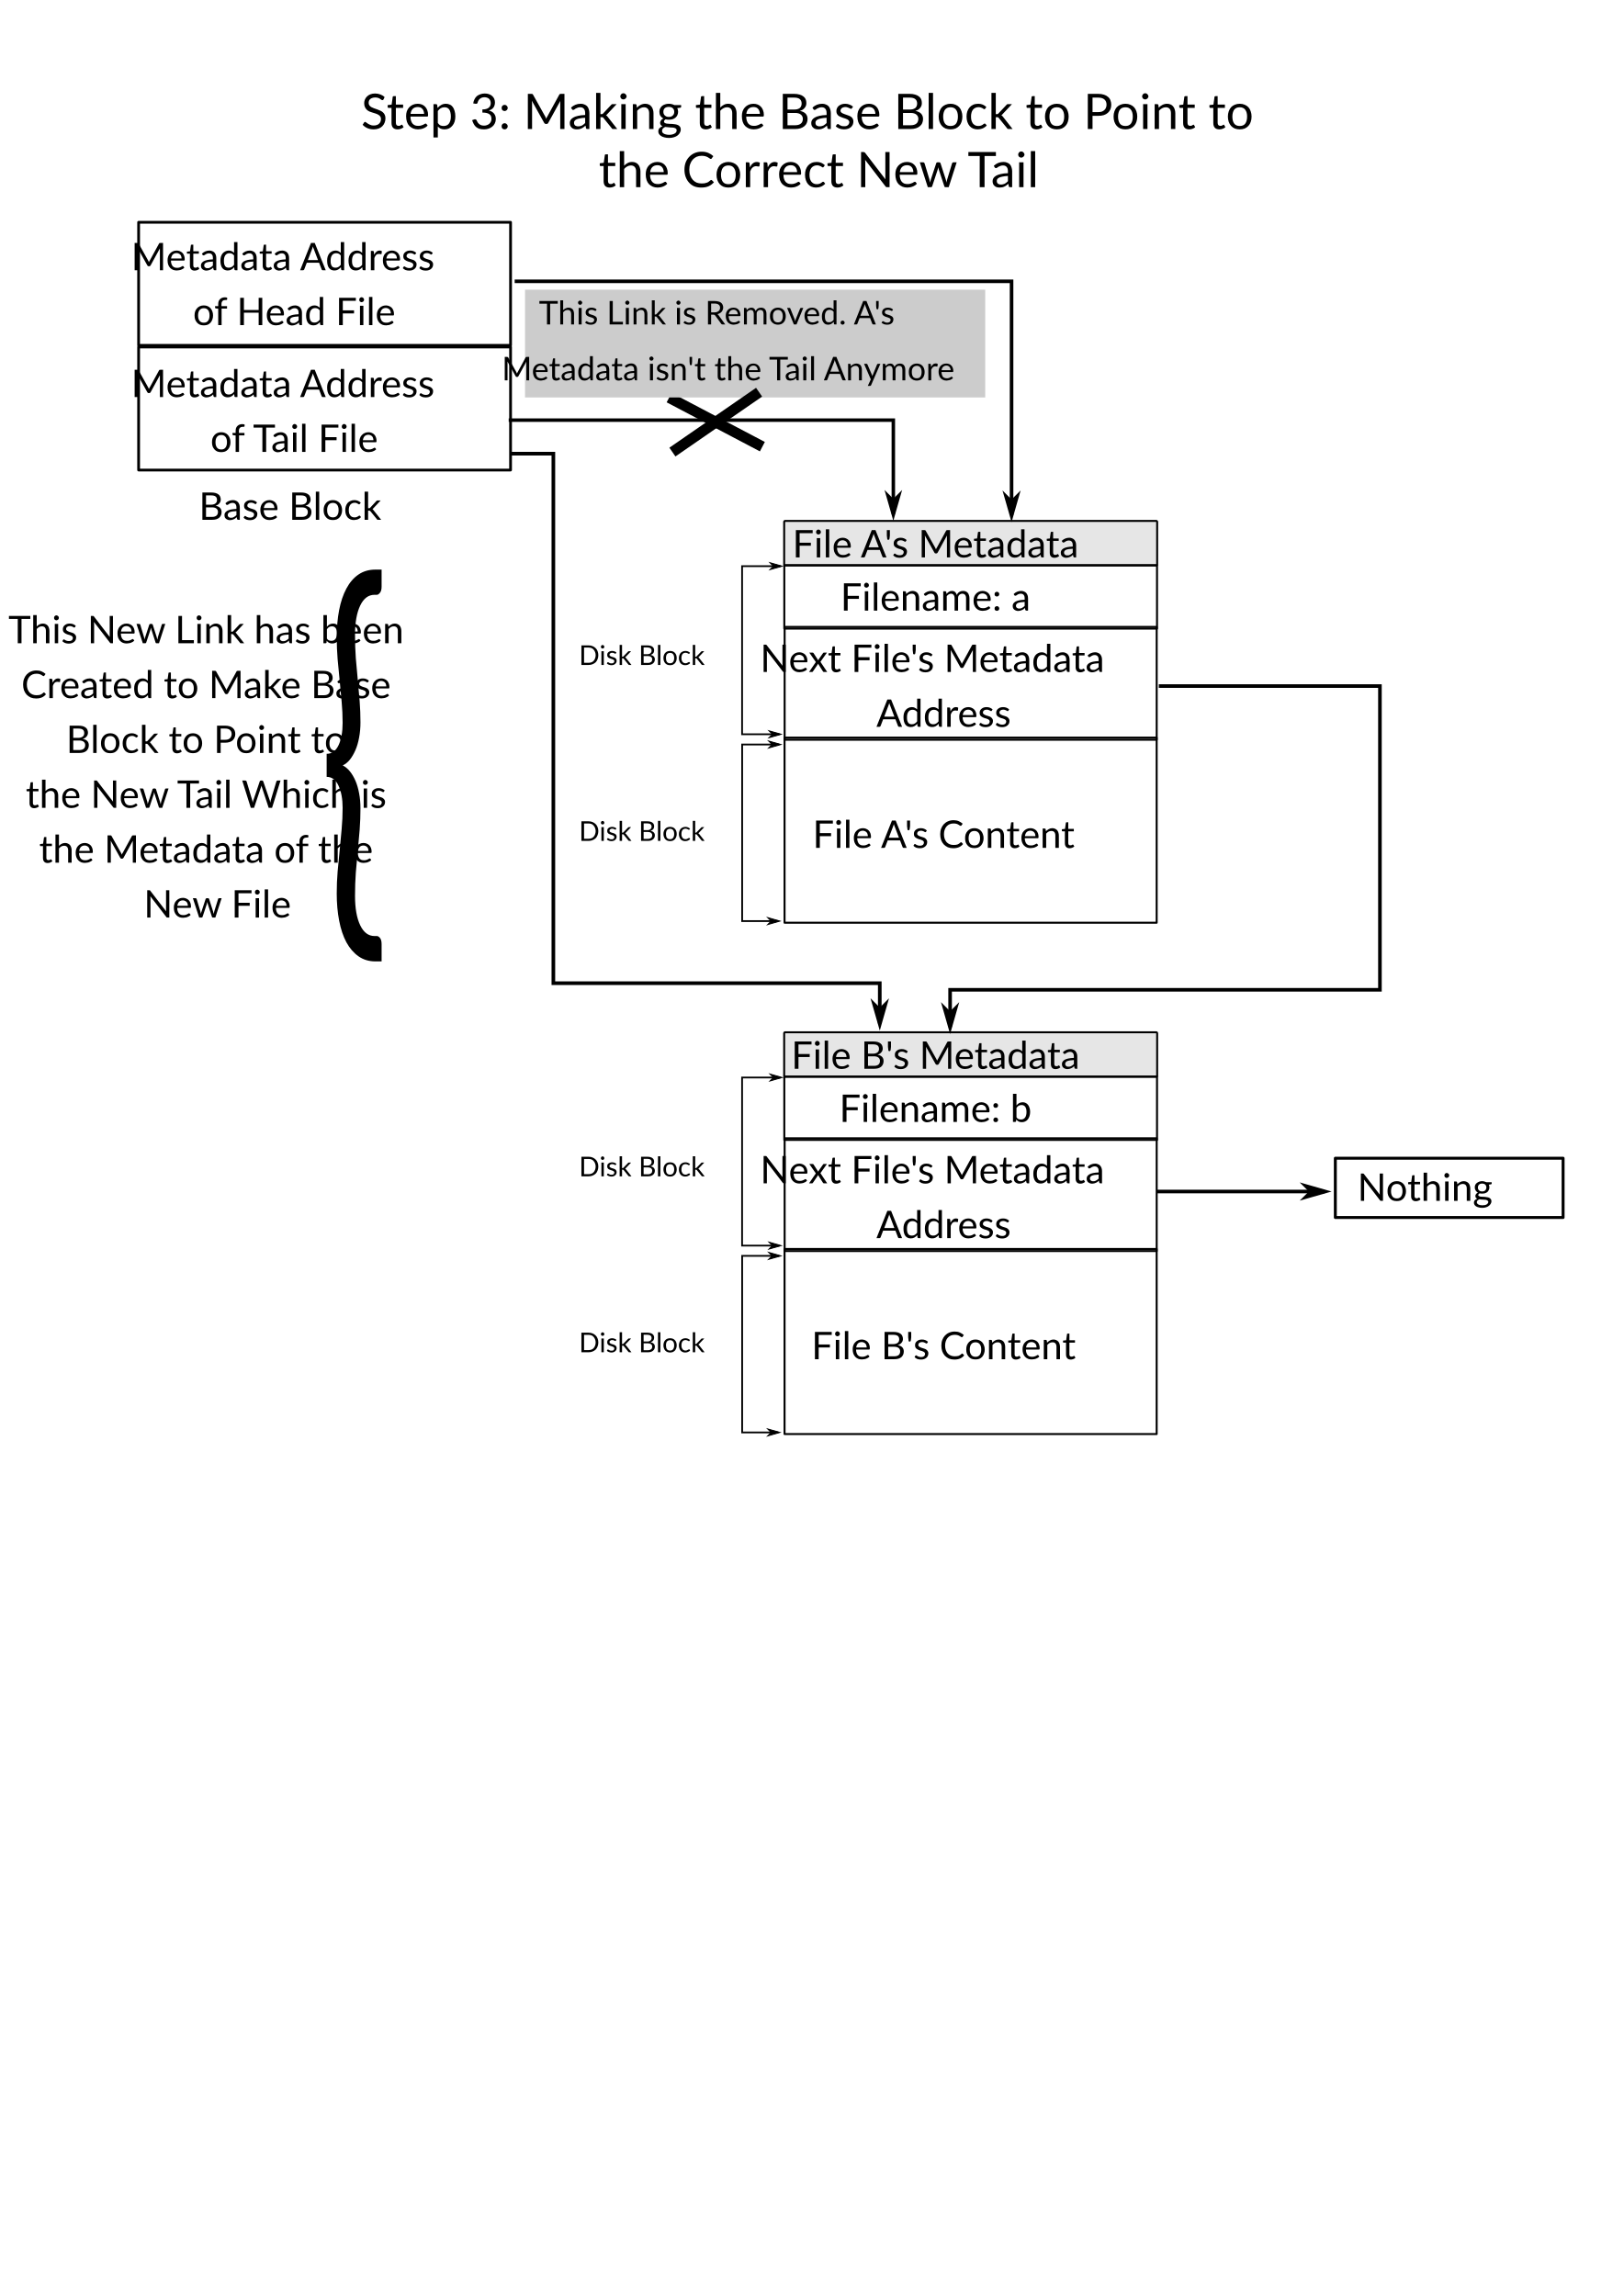
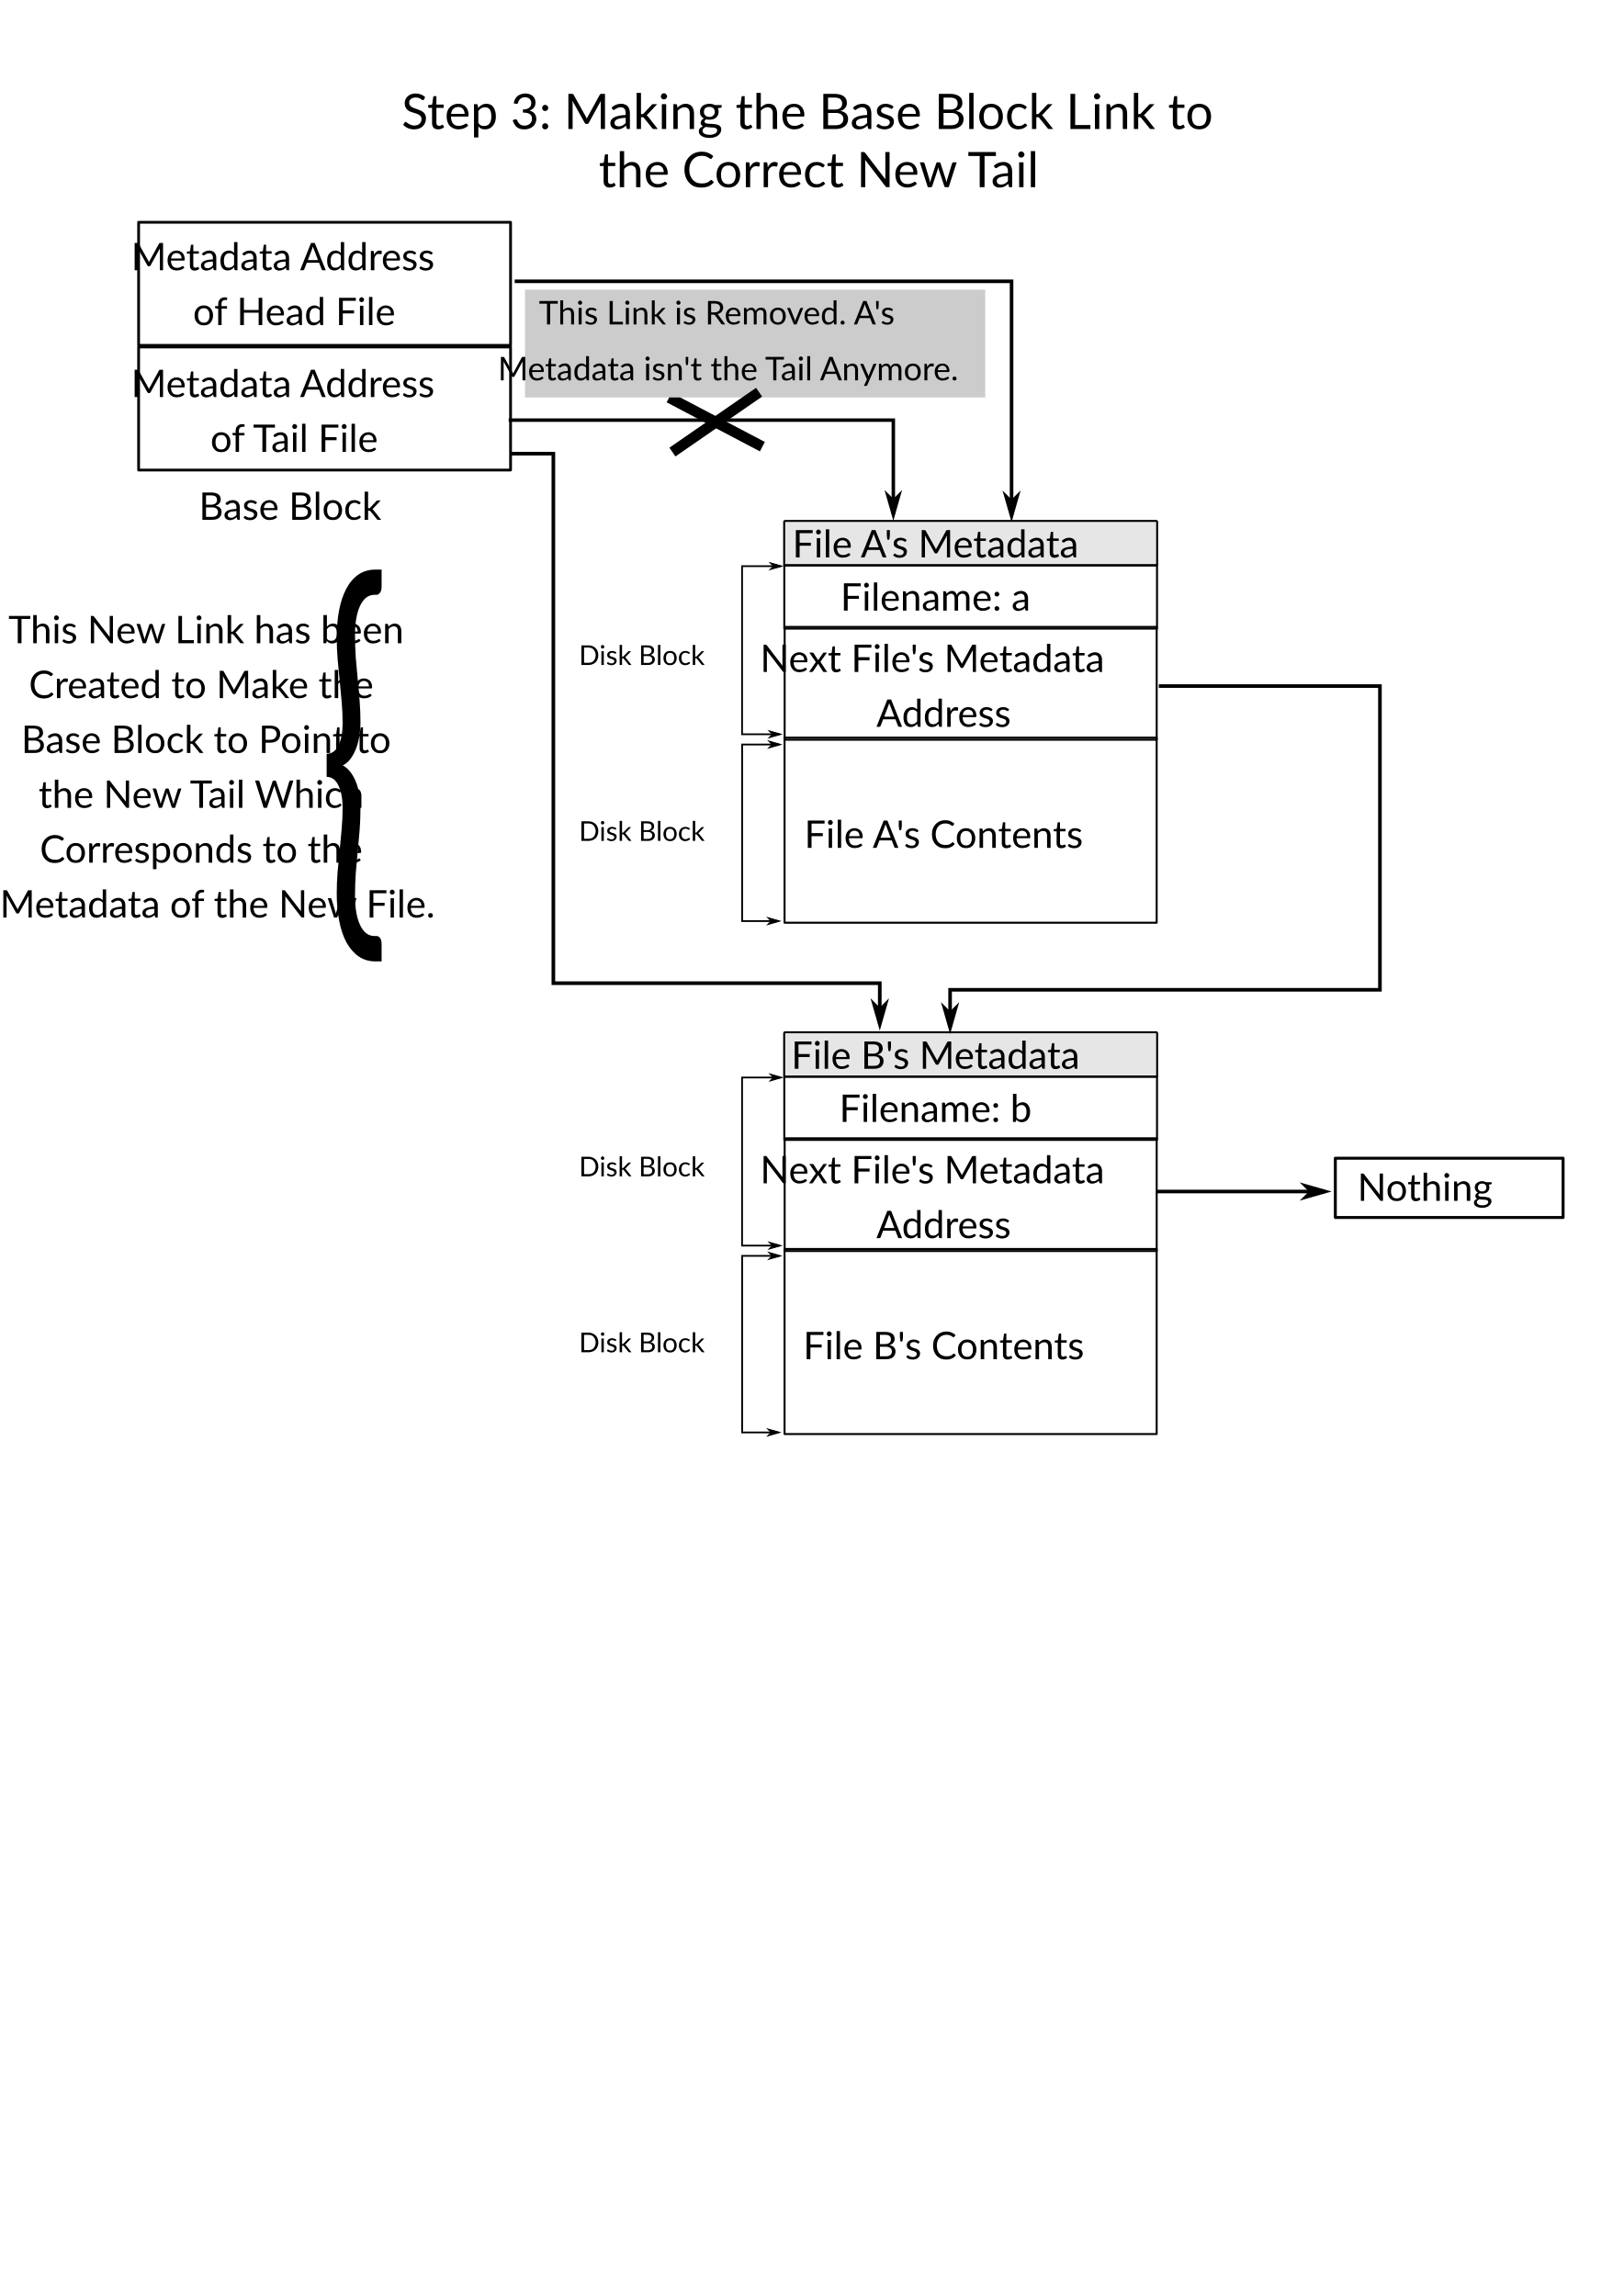
<svg xmlns="http://www.w3.org/2000/svg" width="210mm" height="297mm" viewBox="0 0 210 297" version="1.1" id="svg14972">
  <defs id="defs14966">
    <marker style="overflow:visible" id="marker15491" refX="0" refY="0" orient="auto">
      <path transform="matrix(-0.4,0,0,-0.4,-4,0)" style="fill:#000000;fill-opacity:1;fill-rule:evenodd;stroke:#000000;stroke-width:1pt;stroke-opacity:1" d="M 0,0 5,-5 -12.5,0 5,5 Z" id="path15489" />
    </marker>
    <marker orient="auto" refY="0" refX="0" id="marker15567" style="overflow:visible">
      <path id="path15565" d="M 0,0 5,-5 -12.5,0 5,5 Z" style="fill:#000000;fill-opacity:1;fill-rule:evenodd;stroke:#000000;stroke-width:1pt;stroke-opacity:1" transform="matrix(-0.4,0,0,-0.4,-4,0)" />
    </marker>
    <marker orient="auto" refY="0" refX="0" id="marker9927" style="overflow:visible">
      <path id="path9925" d="M 0,0 5,-5 -12.5,0 5,5 Z" style="fill:#000000;fill-opacity:1;fill-rule:evenodd;stroke:#000000;stroke-width:1pt;stroke-opacity:1" transform="matrix(-0.4,0,0,-0.4,-4,0)" />
    </marker>
    <marker orient="auto" refY="0" refX="0" id="marker12990" style="overflow:visible">
      <path id="path12988" d="M 0,0 5,-5 -12.5,0 5,5 Z" style="fill:#000000;fill-opacity:1;fill-rule:evenodd;stroke:#000000;stroke-width:1pt;stroke-opacity:1" transform="matrix(0.4,0,0,0.4,4,0)" />
    </marker>
    <marker style="overflow:visible" id="marker13018" refX="0" refY="0" orient="auto">
      <path transform="matrix(-0.4,0,0,-0.4,-4,0)" style="fill:#000000;fill-opacity:1;fill-rule:evenodd;stroke:#000000;stroke-width:1pt;stroke-opacity:1" d="M 0,0 5,-5 -12.5,0 5,5 Z" id="path13016" />
    </marker>
    <marker style="overflow:visible" id="marker22852" refX="0" refY="0" orient="auto">
      <path transform="matrix(0.4,0,0,0.4,4,0)" style="fill:#000000;fill-opacity:1;fill-rule:evenodd;stroke:#000000;stroke-width:1pt;stroke-opacity:1" d="M 0,0 5,-5 -12.5,0 5,5 Z" id="path22850" />
    </marker>
    <marker orient="auto" refY="0" refX="0" id="marker22980" style="overflow:visible">
      <path id="path22978" d="M 0,0 5,-5 -12.5,0 5,5 Z" style="fill:#000000;fill-opacity:1;fill-rule:evenodd;stroke:#000000;stroke-width:1pt;stroke-opacity:1" transform="matrix(-0.4,0,0,-0.4,-4,0)" />
    </marker>
    <marker orient="auto" refY="0" refX="0" id="marker15339" style="overflow:visible">
      <path id="path15337" d="M 0,0 5,-5 -12.5,0 5,5 Z" style="fill:#000000;fill-opacity:1;fill-rule:evenodd;stroke:#000000;stroke-width:1pt;stroke-opacity:1" transform="matrix(-0.4,0,0,-0.4,-4,0)" />
    </marker>
    <marker orient="auto" refY="0" refX="0" id="marker9689" style="overflow:visible">
      <path id="path9687" d="M 0,0 5,-5 -12.5,0 5,5 Z" style="fill:#000000;fill-opacity:1;fill-rule:evenodd;stroke:#000000;stroke-width:1pt;stroke-opacity:1" transform="matrix(-0.4,0,0,-0.4,-4,0)" />
    </marker>
    <marker orient="auto" refY="0" refX="0" id="marker14878" style="overflow:visible">
      <path id="path14876" d="M 0,0 5,-5 -12.5,0 5,5 Z" style="fill:#000000;fill-opacity:1;fill-rule:evenodd;stroke:#000000;stroke-width:1pt;stroke-opacity:1" transform="matrix(0.4,0,0,0.4,4,0)" />
    </marker>
  </defs>
  <g id="layer1">
    <rect y="28.753" x="17.928" height="15.917" width="48.105" id="rect15201" style="opacity:1;fill:none;fill-opacity:1;stroke:#000000;stroke-width:0.356;stroke-linecap:round;stroke-linejoin:round;stroke-miterlimit:4;stroke-dasharray:none;stroke-dashoffset:0;stroke-opacity:1;paint-order:stroke fill markers" />
    <text id="text15207" y="34.958" x="41.72" style="font-style:normal;font-weight:normal;font-size:5.644px;line-height:125%;font-family:Sans;letter-spacing:0px;word-spacing:0px;fill:#000000;fill-opacity:1;stroke:none;stroke-width:0.265px;stroke-linecap:butt;stroke-linejoin:miter;stroke-opacity:1" xml:space="preserve">
      <tspan style="font-style:normal;font-variant:normal;font-weight:normal;font-stretch:normal;font-size:4.939px;font-family:Lato;-inkscape-font-specification:Lato;text-align:center;text-anchor:middle;stroke-width:0.265px" y="34.958" x="41.72" id="tspan15203">Metadata Address</tspan>
      <tspan style="font-style:normal;font-variant:normal;font-weight:normal;font-stretch:normal;font-size:4.939px;font-family:Lato;-inkscape-font-specification:Lato;text-align:center;text-anchor:middle;stroke-width:0.265px" y="42.054" x="41.72" id="tspan15205">of Head File</tspan>
    </text>
    <rect style="opacity:1;fill:none;fill-opacity:1;stroke:#000000;stroke-width:0.356;stroke-linecap:round;stroke-linejoin:round;stroke-miterlimit:4;stroke-dasharray:none;stroke-dashoffset:0;stroke-opacity:1;paint-order:stroke fill markers" id="rect15209" width="48.105" height="15.917" x="17.928" y="44.885" />
    <text xml:space="preserve" style="font-style:normal;font-weight:normal;font-size:5.644px;line-height:125%;font-family:Sans;letter-spacing:0px;word-spacing:0px;fill:#000000;fill-opacity:1;stroke:none;stroke-width:0.265px;stroke-linecap:butt;stroke-linejoin:miter;stroke-opacity:1" x="41.72" y="51.362" id="text15215">
      <tspan id="tspan15211" x="41.72" y="51.362" style="font-style:normal;font-variant:normal;font-weight:normal;font-stretch:normal;font-size:4.939px;font-family:Lato;-inkscape-font-specification:Lato;text-align:center;text-anchor:middle;stroke-width:0.265px">Metadata Address</tspan>
      <tspan id="tspan15213" x="41.72" y="58.458" style="font-style:normal;font-variant:normal;font-weight:normal;font-stretch:normal;font-size:4.939px;font-family:Lato;-inkscape-font-specification:Lato;text-align:center;text-anchor:middle;stroke-width:0.265px">of Tail File</tspan>
    </text>
    <text id="text15219" y="67.237" x="41.191" style="font-style:normal;font-weight:normal;font-size:5.644px;line-height:125%;font-family:Sans;letter-spacing:0px;word-spacing:0px;fill:#000000;fill-opacity:1;stroke:none;stroke-width:0.265px;stroke-linecap:butt;stroke-linejoin:miter;stroke-opacity:1" xml:space="preserve">
      <tspan style="font-style:normal;font-variant:normal;font-weight:normal;font-stretch:normal;font-size:4.939px;font-family:Lato;-inkscape-font-specification:Lato;text-align:center;text-anchor:middle;stroke-width:0.265px" y="67.237" x="41.191" id="tspan15217">Base Block</tspan>
    </text>
    <rect style="opacity:1;fill:#e6e6e6;fill-opacity:1;stroke:#000000;stroke-width:0.509;stroke-linecap:round;stroke-linejoin:round;stroke-miterlimit:4;stroke-dasharray:none;stroke-dashoffset:0;stroke-opacity:1;paint-order:stroke fill markers" id="rect15221" width="47.985" height="5.504" x="101.547" y="67.51" />
    <rect y="73.112" x="101.437" height="8.198" width="48.205" id="rect15223" style="opacity:1;fill:none;fill-opacity:1;stroke:#000000;stroke-width:0.256;stroke-linecap:round;stroke-linejoin:round;stroke-miterlimit:4;stroke-dasharray:none;stroke-dashoffset:0;stroke-opacity:1;paint-order:stroke fill markers" />
    <text xml:space="preserve" style="font-style:normal;font-weight:normal;font-size:5.644px;line-height:125%;font-family:Sans;letter-spacing:0px;word-spacing:0px;fill:#000000;fill-opacity:1;stroke:none;stroke-width:0.265px;stroke-linecap:butt;stroke-linejoin:miter;stroke-opacity:1" x="124.656" y="72.104" id="text15227">
      <tspan id="tspan15225" x="124.656" y="72.104" style="font-style:normal;font-variant:normal;font-weight:normal;font-stretch:normal;font-size:4.939px;font-family:Lato;-inkscape-font-specification:Lato;text-align:center;text-anchor:middle;stroke-width:0.265px">File A's Metadata</tspan>
    </text>
    <text id="text15231" y="78.983" x="124.656" style="font-style:normal;font-weight:normal;font-size:5.644px;line-height:125%;font-family:Sans;letter-spacing:0px;word-spacing:0px;fill:#000000;fill-opacity:1;stroke:none;stroke-width:0.265px;stroke-linecap:butt;stroke-linejoin:miter;stroke-opacity:1" xml:space="preserve">
      <tspan style="font-style:normal;font-variant:normal;font-weight:normal;font-stretch:normal;font-size:4.939px;font-family:Lato;-inkscape-font-specification:Lato;text-align:center;text-anchor:middle;stroke-width:0.265px" y="78.983" x="124.656" id="tspan15229">Filename: a</tspan>
    </text>
    <rect style="opacity:1;fill:none;fill-opacity:1;stroke:#000000;stroke-width:0.256;stroke-linecap:round;stroke-linejoin:round;stroke-miterlimit:4;stroke-dasharray:none;stroke-dashoffset:0;stroke-opacity:1;paint-order:stroke fill markers" id="rect15233" width="48.12" height="14.593" x="101.48" y="81.092" />
    <text xml:space="preserve" style="font-style:normal;font-weight:normal;font-size:5.644px;line-height:125%;font-family:Sans;letter-spacing:0px;word-spacing:0px;fill:#000000;fill-opacity:1;stroke:none;stroke-width:0.265px;stroke-linecap:butt;stroke-linejoin:miter;stroke-opacity:1" x="125.714" y="86.921" id="text15239">
      <tspan id="tspan15235" x="126.346" y="86.921" style="font-style:normal;font-variant:normal;font-weight:normal;font-stretch:normal;font-size:4.939px;font-family:Lato;-inkscape-font-specification:Lato;text-align:center;text-anchor:middle;stroke-width:0.265px">Next File's Metadata </tspan>
      <tspan x="125.714" y="94.017" style="font-style:normal;font-variant:normal;font-weight:normal;font-stretch:normal;font-size:4.939px;font-family:Lato;-inkscape-font-specification:Lato;text-align:center;text-anchor:middle;stroke-width:0.265px" id="tspan15237">Address</tspan>
    </text>
    <rect style="opacity:1;fill:none;fill-opacity:1;stroke:#000000;stroke-width:0.256;stroke-linecap:round;stroke-linejoin:round;stroke-miterlimit:4;stroke-dasharray:none;stroke-dashoffset:0;stroke-opacity:1;paint-order:stroke fill markers" id="rect15241" width="48.126" height="23.941" x="101.47" y="95.417" />
    <text xml:space="preserve" style="font-style:normal;font-weight:normal;font-size:5.644px;line-height:125%;font-family:Sans;letter-spacing:0px;word-spacing:0px;fill:#000000;fill-opacity:1;stroke:none;stroke-width:0.265px;stroke-linecap:butt;stroke-linejoin:miter;stroke-opacity:1" x="125.714" y="109.675" id="text15245">
-       <tspan id="tspan15243" x="125.714" y="109.675" style="font-style:normal;font-variant:normal;font-weight:normal;font-stretch:normal;font-size:4.939px;font-family:Lato;-inkscape-font-specification:Lato;text-align:center;text-anchor:middle;stroke-width:0.265px">File A's Content</tspan>
+       <tspan id="tspan15243" x="125.714" y="109.675" style="font-style:normal;font-variant:normal;font-weight:normal;font-stretch:normal;font-size:4.939px;font-family:Lato;-inkscape-font-specification:Lato;text-align:center;text-anchor:middle;stroke-width:0.265px">File A's Contents</tspan>
    </text>
    <path id="path15247" d="m 100.931,73.237 h -4.954 v 21.744 h 4.824" style="fill:none;fill-rule:evenodd;stroke:#000000;stroke-width:0.224;stroke-linecap:butt;stroke-linejoin:miter;stroke-miterlimit:4;stroke-dasharray:none;stroke-opacity:1;marker-start:url(#marker22852);marker-end:url(#marker22980)" />
    <text xml:space="preserve" style="font-style:normal;font-weight:normal;font-size:5.644px;line-height:125%;font-family:Sans;letter-spacing:0px;word-spacing:0px;fill:#000000;fill-opacity:1;stroke:none;stroke-width:0.265px;stroke-linecap:butt;stroke-linejoin:miter;stroke-opacity:1" x="86.675" y="86.019" id="text15251">
      <tspan x="86.675" y="86.019" style="font-style:normal;font-variant:normal;font-weight:normal;font-stretch:normal;font-size:3.528px;font-family:Lato;-inkscape-font-specification:Lato;text-align:center;text-anchor:middle;stroke-width:0.265px" id="tspan15249">Disk Block</tspan>
    </text>
    <path style="fill:none;fill-rule:evenodd;stroke:#000000;stroke-width:0.226;stroke-linecap:butt;stroke-linejoin:miter;stroke-miterlimit:4;stroke-dasharray:none;stroke-opacity:1;marker-start:url(#marker12990);marker-end:url(#marker13018)" d="m 100.769,96.306 h -4.784 v 22.841 h 4.658" id="path15253" />
    <text id="text15257" y="108.773" x="86.675" style="font-style:normal;font-weight:normal;font-size:5.644px;line-height:125%;font-family:Sans;letter-spacing:0px;word-spacing:0px;fill:#000000;fill-opacity:1;stroke:none;stroke-width:0.265px;stroke-linecap:butt;stroke-linejoin:miter;stroke-opacity:1" xml:space="preserve">
      <tspan id="tspan15255" style="font-style:normal;font-variant:normal;font-weight:normal;font-stretch:normal;font-size:3.528px;font-family:Lato;-inkscape-font-specification:Lato;text-align:center;text-anchor:middle;stroke-width:0.265px" y="108.773" x="86.675">Disk Block</tspan>
    </text>
    <path style="fill:none;fill-rule:evenodd;stroke:#000000;stroke-width:0.462;stroke-linecap:butt;stroke-linejoin:miter;stroke-miterlimit:4;stroke-dasharray:none;stroke-opacity:1;marker-end:url(#marker9689)" d="m 66.566,36.39 h 64.263 v 30.245" id="path15259" />
    <path style="fill:none;fill-rule:evenodd;stroke:#000000;stroke-width:0.449;stroke-linecap:butt;stroke-linejoin:miter;stroke-miterlimit:4;stroke-dasharray:none;stroke-opacity:1;marker-end:url(#marker15339)" d="M 65.793,54.347 H 115.538 V 66.482" id="path15261" />
    <rect y="133.657" x="101.547" height="5.504" width="47.985" id="rect15263" style="opacity:1;fill:#e6e6e6;fill-opacity:1;stroke:#000000;stroke-width:0.509;stroke-linecap:round;stroke-linejoin:round;stroke-miterlimit:4;stroke-dasharray:none;stroke-dashoffset:0;stroke-opacity:1;paint-order:stroke fill markers" />
    <rect style="opacity:1;fill:none;fill-opacity:1;stroke:#000000;stroke-width:0.256;stroke-linecap:round;stroke-linejoin:round;stroke-miterlimit:4;stroke-dasharray:none;stroke-dashoffset:0;stroke-opacity:1;paint-order:stroke fill markers" id="rect15265" width="48.205" height="8.198" x="101.437" y="139.258" />
    <text id="text15269" y="138.25" x="124.656" style="font-style:normal;font-weight:normal;font-size:5.644px;line-height:125%;font-family:Sans;letter-spacing:0px;word-spacing:0px;fill:#000000;fill-opacity:1;stroke:none;stroke-width:0.265px;stroke-linecap:butt;stroke-linejoin:miter;stroke-opacity:1" xml:space="preserve">
      <tspan style="font-style:normal;font-variant:normal;font-weight:normal;font-stretch:normal;font-size:4.939px;font-family:Lato;-inkscape-font-specification:Lato;text-align:center;text-anchor:middle;stroke-width:0.265px" y="138.25" x="124.656" id="tspan15267">File B's Metadata</tspan>
    </text>
    <text xml:space="preserve" style="font-style:normal;font-weight:normal;font-size:5.644px;line-height:125%;font-family:Sans;letter-spacing:0px;word-spacing:0px;fill:#000000;fill-opacity:1;stroke:none;stroke-width:0.265px;stroke-linecap:butt;stroke-linejoin:miter;stroke-opacity:1" x="124.656" y="145.129" id="text15273">
      <tspan id="tspan15271" x="124.656" y="145.129" style="font-style:normal;font-variant:normal;font-weight:normal;font-stretch:normal;font-size:4.939px;font-family:Lato;-inkscape-font-specification:Lato;text-align:center;text-anchor:middle;stroke-width:0.265px">Filename: b</tspan>
    </text>
    <rect y="147.238" x="101.48" height="14.593" width="48.12" id="rect15275" style="opacity:1;fill:none;fill-opacity:1;stroke:#000000;stroke-width:0.256;stroke-linecap:round;stroke-linejoin:round;stroke-miterlimit:4;stroke-dasharray:none;stroke-dashoffset:0;stroke-opacity:1;paint-order:stroke fill markers" />
    <text id="text15281" y="153.067" x="125.714" style="font-style:normal;font-weight:normal;font-size:5.644px;line-height:125%;font-family:Sans;letter-spacing:0px;word-spacing:0px;fill:#000000;fill-opacity:1;stroke:none;stroke-width:0.265px;stroke-linecap:butt;stroke-linejoin:miter;stroke-opacity:1" xml:space="preserve">
      <tspan style="font-style:normal;font-variant:normal;font-weight:normal;font-stretch:normal;font-size:4.939px;font-family:Lato;-inkscape-font-specification:Lato;text-align:center;text-anchor:middle;stroke-width:0.265px" y="153.067" x="126.346" id="tspan15277">Next File's Metadata </tspan>
      <tspan id="tspan15279" style="font-style:normal;font-variant:normal;font-weight:normal;font-stretch:normal;font-size:4.939px;font-family:Lato;-inkscape-font-specification:Lato;text-align:center;text-anchor:middle;stroke-width:0.265px" y="160.162" x="125.714">Address</tspan>
    </text>
    <rect y="161.563" x="101.47" height="23.941" width="48.126" id="rect15283" style="opacity:1;fill:none;fill-opacity:1;stroke:#000000;stroke-width:0.256;stroke-linecap:round;stroke-linejoin:round;stroke-miterlimit:4;stroke-dasharray:none;stroke-dashoffset:0;stroke-opacity:1;paint-order:stroke fill markers" />
    <text id="text15287" y="175.82" x="125.714" style="font-style:normal;font-weight:normal;font-size:5.644px;line-height:125%;font-family:Sans;letter-spacing:0px;word-spacing:0px;fill:#000000;fill-opacity:1;stroke:none;stroke-width:0.265px;stroke-linecap:butt;stroke-linejoin:miter;stroke-opacity:1" xml:space="preserve">
-       <tspan style="font-style:normal;font-variant:normal;font-weight:normal;font-stretch:normal;font-size:4.939px;font-family:Lato;-inkscape-font-specification:Lato;text-align:center;text-anchor:middle;stroke-width:0.265px" y="175.82" x="125.714" id="tspan15285">File B's Content</tspan>
+       <tspan style="font-style:normal;font-variant:normal;font-weight:normal;font-stretch:normal;font-size:4.939px;font-family:Lato;-inkscape-font-specification:Lato;text-align:center;text-anchor:middle;stroke-width:0.265px" y="175.82" x="125.714" id="tspan15285">File B's Contents</tspan>
    </text>
    <path style="fill:none;fill-rule:evenodd;stroke:#000000;stroke-width:0.224;stroke-linecap:butt;stroke-linejoin:miter;stroke-miterlimit:4;stroke-dasharray:none;stroke-opacity:1;marker-start:url(#marker22852);marker-end:url(#marker22980)" d="m 100.931,139.382 h -4.954 v 21.744 h 4.824" id="path15289" />
    <text id="text15293" y="152.165" x="86.675" style="font-style:normal;font-weight:normal;font-size:5.644px;line-height:125%;font-family:Sans;letter-spacing:0px;word-spacing:0px;fill:#000000;fill-opacity:1;stroke:none;stroke-width:0.265px;stroke-linecap:butt;stroke-linejoin:miter;stroke-opacity:1" xml:space="preserve">
      <tspan id="tspan15291" style="font-style:normal;font-variant:normal;font-weight:normal;font-stretch:normal;font-size:3.528px;font-family:Lato;-inkscape-font-specification:Lato;text-align:center;text-anchor:middle;stroke-width:0.265px" y="152.165" x="86.675">Disk Block</tspan>
    </text>
    <path id="path15295" d="m 100.769,162.452 h -4.784 v 22.841 h 4.658" style="fill:none;fill-rule:evenodd;stroke:#000000;stroke-width:0.226;stroke-linecap:butt;stroke-linejoin:miter;stroke-miterlimit:4;stroke-dasharray:none;stroke-opacity:1;marker-start:url(#marker12990);marker-end:url(#marker13018)" />
    <text xml:space="preserve" style="font-style:normal;font-weight:normal;font-size:5.644px;line-height:125%;font-family:Sans;letter-spacing:0px;word-spacing:0px;fill:#000000;fill-opacity:1;stroke:none;stroke-width:0.265px;stroke-linecap:butt;stroke-linejoin:miter;stroke-opacity:1" x="86.675" y="174.919" id="text15299">
      <tspan x="86.675" y="174.919" style="font-style:normal;font-variant:normal;font-weight:normal;font-stretch:normal;font-size:3.528px;font-family:Lato;-inkscape-font-specification:Lato;text-align:center;text-anchor:middle;stroke-width:0.265px" id="tspan15297">Disk Block</tspan>
    </text>
    <rect y="149.822" x="172.703" height="7.669" width="29.459" id="rect15301" style="opacity:1;fill:none;fill-opacity:1;stroke:#000000;stroke-width:0.38;stroke-linecap:round;stroke-linejoin:round;stroke-miterlimit:4;stroke-dasharray:none;stroke-dashoffset:0;stroke-opacity:1;paint-order:stroke fill markers" />
    <text id="text15305" y="155.335" x="187.967" style="font-style:normal;font-weight:normal;font-size:5.644px;line-height:125%;font-family:Sans;letter-spacing:0px;word-spacing:0px;fill:#000000;fill-opacity:1;stroke:none;stroke-width:0.265px;stroke-linecap:butt;stroke-linejoin:miter;stroke-opacity:1" xml:space="preserve">
      <tspan style="font-style:normal;font-variant:normal;font-weight:normal;font-stretch:normal;font-size:4.939px;font-family:Lato;-inkscape-font-specification:Lato;text-align:center;text-anchor:middle;stroke-width:0.265px" y="155.335" x="187.967" id="tspan15303">Nothing</tspan>
    </text>
    <path id="path15307" d="m 149.574,154.129 h 21.734" style="fill:none;fill-rule:evenodd;stroke:#000000;stroke-width:0.465;stroke-linecap:butt;stroke-linejoin:miter;stroke-miterlimit:4;stroke-dasharray:none;stroke-opacity:1;marker-end:url(#marker9927)" />
    <text xml:space="preserve" style="font-style:normal;font-weight:normal;font-size:5.644px;line-height:125%;font-family:Sans;letter-spacing:0px;word-spacing:0px;fill:#000000;fill-opacity:1;stroke:none;stroke-width:0.265px;stroke-linecap:butt;stroke-linejoin:miter;stroke-opacity:1" x="109.558" y="16.689" id="text15313">
-       <tspan id="tspan15311" x="109.558" y="16.689" style="font-style:normal;font-variant:normal;font-weight:normal;font-stretch:normal;font-size:6.35px;font-family:Lato;-inkscape-font-specification:Lato;text-align:center;text-anchor:middle;stroke-width:0.265px">Step 3: Making the Base Block to Point to</tspan>
+       <tspan id="tspan15311" x="109.558" y="16.689" style="font-style:normal;font-variant:normal;font-weight:normal;font-stretch:normal;font-size:6.35px;font-family:Lato;-inkscape-font-specification:Lato;text-align:center;text-anchor:middle;stroke-width:0.265px">Step 3: Making the Base Block Link to</tspan>
      <tspan x="109.558" y="24.215" style="font-style:normal;font-variant:normal;font-weight:normal;font-stretch:normal;font-size:6.35px;font-family:Lato;-inkscape-font-specification:Lato;text-align:center;text-anchor:middle;stroke-width:0.265px" id="tspan15335">the Correct New Tail</tspan>
    </text>
    <path id="path15327" d="m 149.874,88.747 h 28.598 v 39.289 h -55.592 v 4.811" style="fill:none;fill-rule:evenodd;stroke:#000000;stroke-width:0.465;stroke-linecap:butt;stroke-linejoin:miter;stroke-miterlimit:4;stroke-dasharray:none;stroke-opacity:1;marker-end:url(#marker15567)" />
    <text transform="scale(0.7384002,1.354279)" xml:space="preserve" style="font-style:normal;font-weight:normal;font-size:36.518px;line-height:125%;font-family:Sans;letter-spacing:0px;word-spacing:0px;fill:#000000;fill-opacity:1;stroke:none;stroke-width:1.712px;stroke-linecap:butt;stroke-linejoin:miter;stroke-opacity:1" x="85.742" y="85.891" id="text15331">
      <tspan id="tspan15329" x="85.742" y="85.891" style="font-style:normal;font-variant:normal;font-weight:normal;font-stretch:normal;font-size:41.083px;font-family:Lato;-inkscape-font-specification:Lato;text-align:center;text-anchor:middle;stroke-width:1.712px">{</tspan>
    </text>
    <path style="fill:none;fill-rule:evenodd;stroke:#000000;stroke-width:1.378;stroke-linecap:butt;stroke-linejoin:miter;stroke-miterlimit:4;stroke-dasharray:none;stroke-opacity:1" d="m 86.541,51.432 12.059,6.346" id="path15435" />
    <rect style="opacity:1;fill:#cccccc;fill-opacity:1;stroke:#000000;stroke-width:0;stroke-linecap:round;stroke-linejoin:round;stroke-miterlimit:4;stroke-dasharray:none;stroke-dashoffset:0;stroke-opacity:1;paint-order:stroke fill markers" id="rect15477" width="59.52" height="13.944" x="67.903" y="37.47" />
    <text id="text15447" y="41.969" x="97.843" style="font-style:normal;font-weight:normal;font-size:5.644px;line-height:125%;font-family:Sans;letter-spacing:0px;word-spacing:0px;fill:#000000;fill-opacity:1;stroke:none;stroke-width:0.265px;stroke-linecap:butt;stroke-linejoin:miter;stroke-opacity:1" xml:space="preserve">
      <tspan style="font-style:normal;font-variant:normal;font-weight:normal;font-stretch:normal;font-size:4.233px;font-family:Lato;-inkscape-font-specification:Lato;text-align:center;text-anchor:middle;stroke-width:0.265px" y="41.969" x="98.384" id="tspan15467">This Link is Removed. A's </tspan>
-       <tspan style="font-style:normal;font-variant:normal;font-weight:normal;font-stretch:normal;font-size:4.233px;font-family:Lato;-inkscape-font-specification:Lato;text-align:center;text-anchor:middle;stroke-width:0.265px" y="49.2" x="97.843" id="tspan15471">Metadata isn't the Tail Anymore</tspan>
+       <tspan style="font-style:normal;font-variant:normal;font-weight:normal;font-stretch:normal;font-size:4.233px;font-family:Lato;-inkscape-font-specification:Lato;text-align:center;text-anchor:middle;stroke-width:0.265px" y="49.2" x="97.843" id="tspan15471">Metadata isn't the Tail Anymore.</tspan>
    </text>
    <path id="path15479" d="M 98.176,50.732 86.965,58.478" style="fill:none;fill-rule:evenodd;stroke:#000000;stroke-width:1.378;stroke-linecap:butt;stroke-linejoin:miter;stroke-miterlimit:4;stroke-dasharray:none;stroke-opacity:1" />
    <path style="fill:none;fill-rule:evenodd;stroke:#000000;stroke-width:0.471;stroke-linecap:butt;stroke-linejoin:miter;stroke-miterlimit:4;stroke-dasharray:none;stroke-opacity:1;marker-end:url(#marker15491)" d="m 66.04,58.684 h 5.529 v 68.497 h 42.216 v 5.209" id="path15481" />
    <text xml:space="preserve" style="font-style:normal;font-weight:normal;font-size:5.644px;line-height:125%;font-family:Sans;letter-spacing:0px;word-spacing:0px;fill:#000000;fill-opacity:1;stroke:none;stroke-width:0.265px;stroke-linecap:butt;stroke-linejoin:miter;stroke-opacity:1" x="31.79" y="83.208" id="text15799">
      <tspan x="32.422" y="83.208" style="font-style:normal;font-variant:normal;font-weight:normal;font-stretch:normal;font-size:4.939px;font-family:Lato;-inkscape-font-specification:Lato;text-align:center;text-anchor:middle;stroke-width:0.265px" id="tspan15789">This New Link has been </tspan>
-       <tspan id="tspan15797" x="31.79" y="90.303" style="font-style:normal;font-variant:normal;font-weight:normal;font-stretch:normal;font-size:4.939px;font-family:Lato;-inkscape-font-specification:Lato;text-align:center;text-anchor:middle;stroke-width:0.265px">Created to Make Base</tspan>
-       <tspan x="31.79" y="97.399" style="font-style:normal;font-variant:normal;font-weight:normal;font-stretch:normal;font-size:4.939px;font-family:Lato;-inkscape-font-specification:Lato;text-align:center;text-anchor:middle;stroke-width:0.265px" id="tspan15810">Block to Point to</tspan>
-       <tspan x="31.79" y="104.495" style="font-style:normal;font-variant:normal;font-weight:normal;font-stretch:normal;font-size:4.939px;font-family:Lato;-inkscape-font-specification:Lato;text-align:center;text-anchor:middle;stroke-width:0.265px" id="tspan15812">the New Tail Which is</tspan>
-       <tspan x="31.79" y="111.59" style="font-style:normal;font-variant:normal;font-weight:normal;font-stretch:normal;font-size:4.939px;font-family:Lato;-inkscape-font-specification:Lato;text-align:center;text-anchor:middle;stroke-width:0.265px" id="tspan15814">the Metadata of the</tspan>
-       <tspan x="31.79" y="118.686" style="font-style:normal;font-variant:normal;font-weight:normal;font-stretch:normal;font-size:4.939px;font-family:Lato;-inkscape-font-specification:Lato;text-align:center;text-anchor:middle;stroke-width:0.265px" id="tspan15816">New File</tspan>
+       <tspan id="tspan15797" x="31.79" y="90.303" style="font-style:normal;font-variant:normal;font-weight:normal;font-stretch:normal;font-size:4.939px;font-family:Lato;-inkscape-font-specification:Lato;text-align:center;text-anchor:middle;stroke-width:0.265px">Created to Make the </tspan>
+       <tspan x="31.79" y="97.399" style="font-style:normal;font-variant:normal;font-weight:normal;font-stretch:normal;font-size:4.939px;font-family:Lato;-inkscape-font-specification:Lato;text-align:center;text-anchor:middle;stroke-width:0.265px" id="tspan15810">Base Block to Point to</tspan>
+       <tspan x="31.79" y="104.495" style="font-style:normal;font-variant:normal;font-weight:normal;font-stretch:normal;font-size:4.939px;font-family:Lato;-inkscape-font-specification:Lato;text-align:center;text-anchor:middle;stroke-width:0.265px" id="tspan15812">the New Tail Which </tspan>
+       <tspan x="31.79" y="111.59" style="font-style:normal;font-variant:normal;font-weight:normal;font-stretch:normal;font-size:4.939px;font-family:Lato;-inkscape-font-specification:Lato;text-align:center;text-anchor:middle;stroke-width:0.265px" id="tspan15814">Corresponds to the </tspan>
+       <tspan x="31.79" y="118.686" style="font-style:normal;font-variant:normal;font-weight:normal;font-stretch:normal;font-size:4.939px;font-family:Lato;-inkscape-font-specification:Lato;text-align:center;text-anchor:middle;stroke-width:0.265px" id="tspan15816">Metadata of the New File.</tspan>
    </text>
  </g>
</svg>
